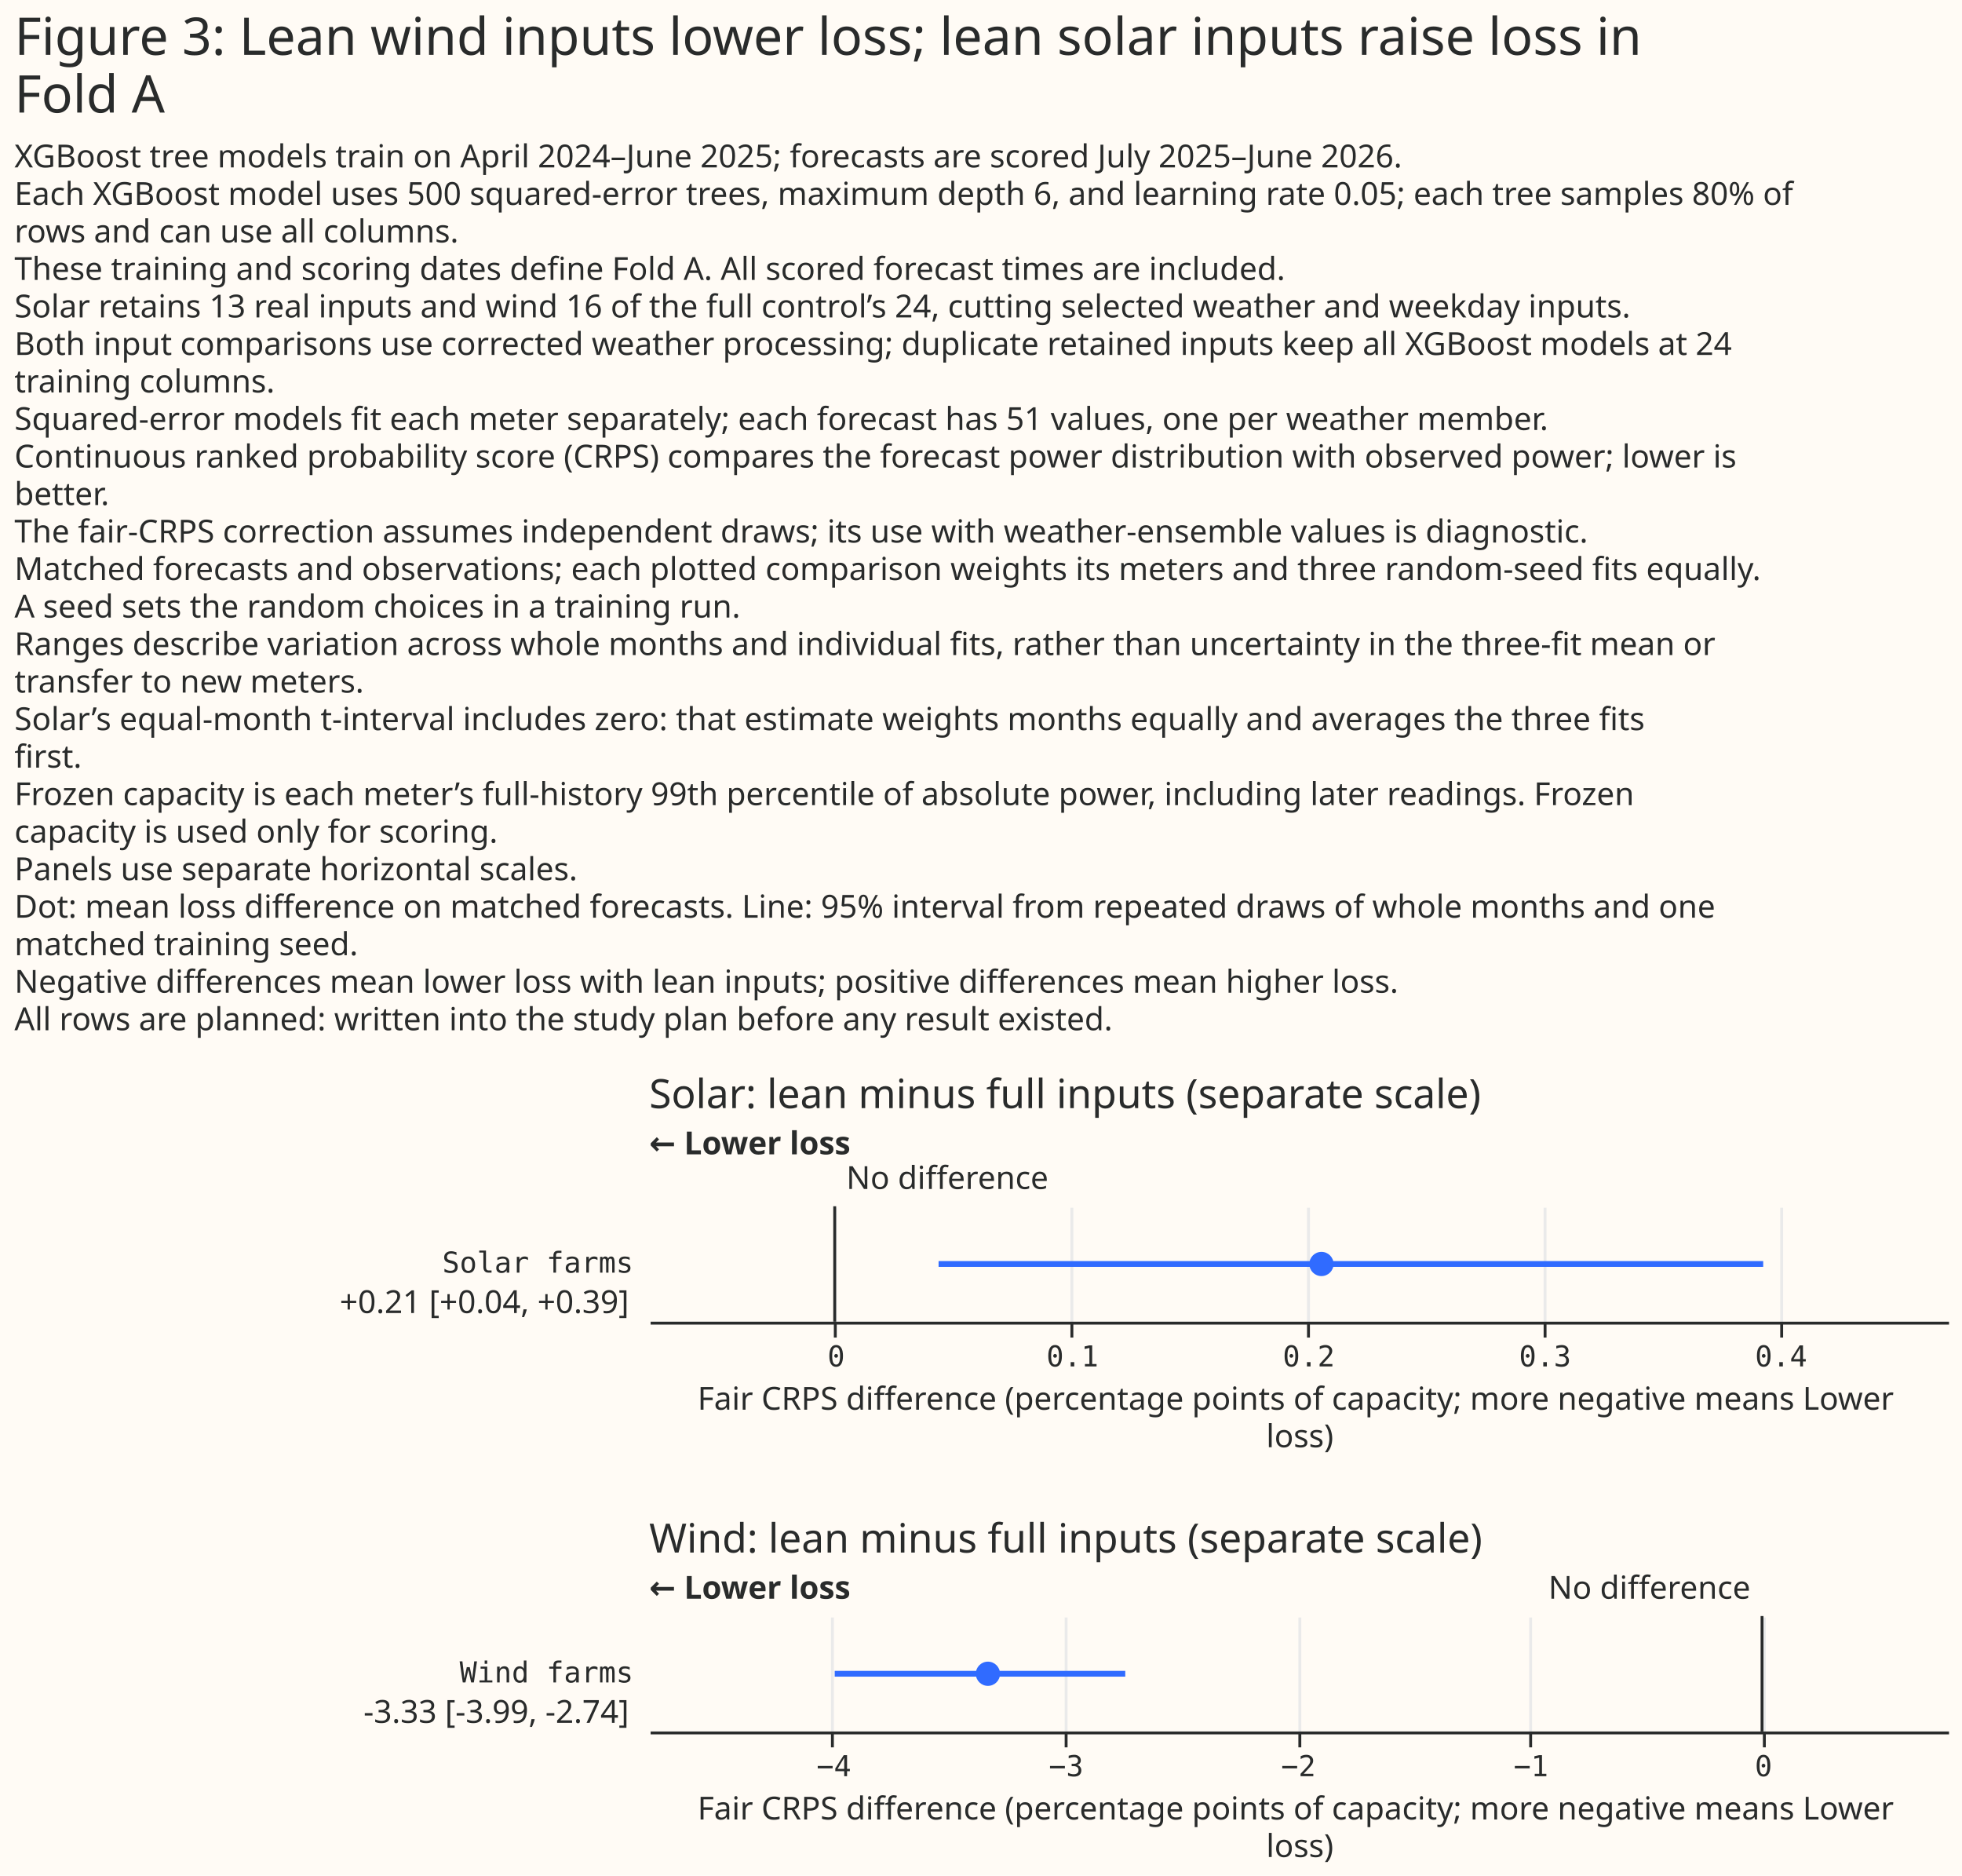
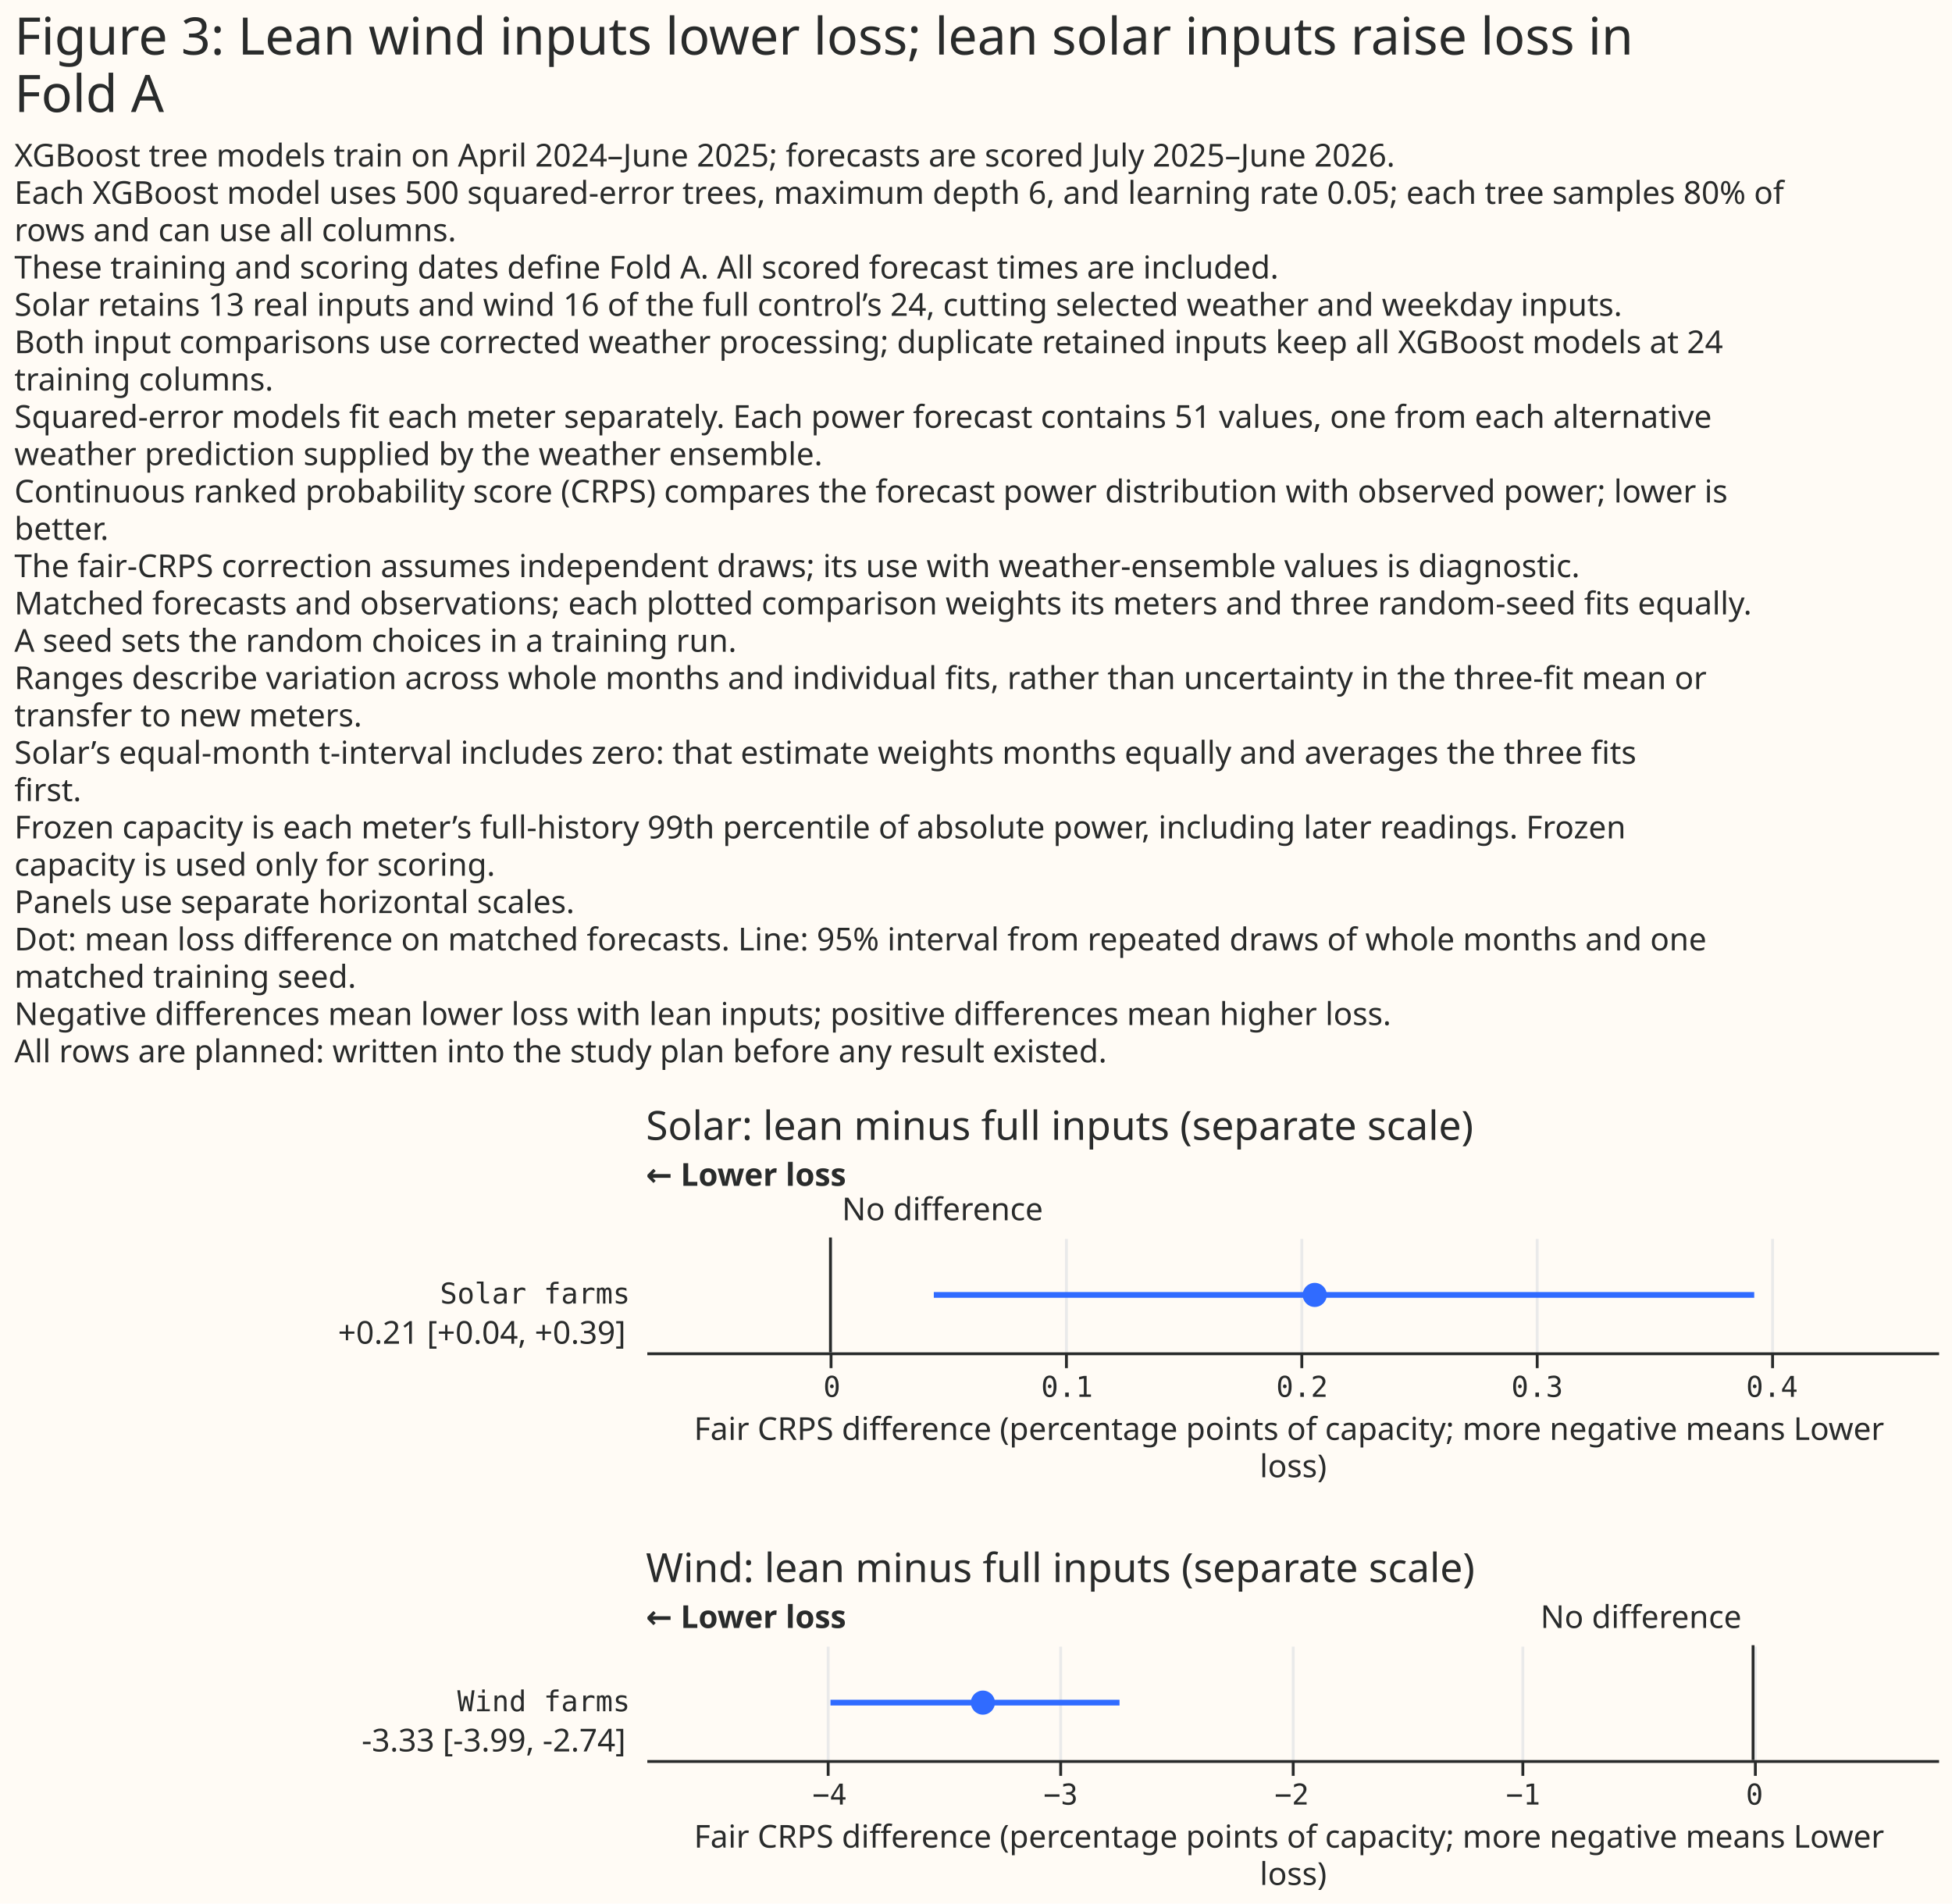
- <svg xmlns="http://www.w3.org/2000/svg" width="680" height="650" class="marks" viewBox="0 0 680 650">
-   <path fill="#fffbf5" d="M0 0h680v650H0z" />
+ <svg xmlns="http://www.w3.org/2000/svg" width="680" height="663" class="marks" viewBox="0 0 680 663">
+   <path fill="#fffbf5" d="M0 0h680v663H0z" />
  <g fill="none" stroke-miterlimit="10" aria-roledescription="group mark container" class="mark-group role-frame root">
-     <path d="M225 418h450z" aria-hidden="true" class="background" />
+     <path d="M225 431h450z" aria-hidden="true" class="background" />
    <g aria-roledescription="group mark container" class="mark-group role-scope concat_0_group">
-       <path fill="#fffbf5" d="M225 418h450v40H225Z" aria-hidden="true" class="background" />
+       <path fill="#fffbf5" d="M225 431h450v40H225Z" aria-hidden="true" class="background" />
      <g aria-hidden="true" class="mark-group role-axis">
-         <path stroke="#eaeaea" d="M289.5 458.5v-40m82 40v-40m82 40v-40m82 40v-40m82 40v-40" class="mark-rule role-axis-grid" pointer-events="none" />
+         <path stroke="#eaeaea" d="M289.5 471.5v-40m82 40v-40m82 40v-40m82 40v-40m82 40v-40" class="mark-rule role-axis-grid" pointer-events="none" />
      </g>
      <g aria-label="X-axis titled 'Fair CRPS difference (percentage points of capacity; more negative means Lower loss)' for a linear scale with values from −0.08 to 0.47" aria-roledescription="axis" class="mark-group role-axis" pointer-events="none">
-         <path stroke="#292b2b" d="M289.5 458.5v5m82-5v5m82-5v5m82-5v5m82-5v5" class="mark-rule role-axis-tick" />
+         <path stroke="#292b2b" d="M289.5 471.5v5m82-5v5m82-5v5m82-5v5m82-5v5" class="mark-rule role-axis-tick" />
        <g fill="#292b2b" class="mark-text role-axis-label" font-family="Matter Semi Mono, Roboto Mono, monospace" font-size="10" text-anchor="middle">
-           <text transform="translate(289.8 473.5)">0</text>
-           <text transform="translate(371.7 473.5)">0.1</text>
-           <text transform="translate(453.6 473.5)">0.2</text>
-           <text transform="translate(535.5 473.5)">0.3</text>
-           <text transform="translate(617.3 473.5)">0.4</text>
+           <text transform="translate(289.8 486.5)">0</text>
+           <text transform="translate(371.7 486.5)">0.1</text>
+           <text transform="translate(453.6 486.5)">0.2</text>
+           <text transform="translate(535.5 486.5)">0.3</text>
+           <text transform="translate(617.3 486.5)">0.4</text>
        </g>
-         <path stroke="#292b2b" d="M225.5 458.5h450" class="mark-rule role-axis-domain" />
-         <text fill="#292b2b" class="mark-text role-axis-title" font-family="Matter XH, DM Sans, sans-serif" font-size="11" text-anchor="middle" transform="translate(450.5 488.5)">
+         <path stroke="#292b2b" d="M225.5 471.5h450" class="mark-rule role-axis-domain" />
+         <text fill="#292b2b" class="mark-text role-axis-title" font-family="Matter XH, DM Sans, sans-serif" font-size="11" text-anchor="middle" transform="translate(450.5 501.5)">
          <tspan>Fair CRPS difference (percentage points of capacity; more negative means Lower</tspan>
          <tspan x="0" dy="13">loss)</tspan>
        </text>
      </g>
      <g aria-label="Y-axis for a discrete scale with 1 value: Solar farms" aria-roledescription="axis" class="mark-group role-axis">
-         <text fill="#292b2b" class="mark-text role-axis-label" font-family="Matter Semi Mono, Roboto Mono, monospace" font-size="10" pointer-events="none" text-anchor="end" transform="translate(219.5 441)">Solar farms</text>
+         <text fill="#292b2b" class="mark-text role-axis-label" font-family="Matter Semi Mono, Roboto Mono, monospace" font-size="10" pointer-events="none" text-anchor="end" transform="translate(219.5 454)">Solar farms</text>
      </g>
      <g aria-roledescription="rule mark container" class="mark-rule role-mark concat_0_layer_0_marks">
-         <path stroke="#292b2b" d="M289.3 418v40" aria-label="x: 0" aria-roledescription="rule mark" />
+         <path stroke="#292b2b" d="M289.3 431v40" aria-label="x: 0" aria-roledescription="rule mark" />
      </g>
      <g aria-roledescription="text mark container" class="mark-text role-mark concat_0_layer_1_marks">
-         <text fill="#292b2b" aria-label="x: 0" aria-roledescription="text mark" font-family="Matter XH, DM Sans, sans-serif" font-size="11" transform="translate(293.3 412)">No difference</text>
+         <text fill="#292b2b" aria-label="x: 0" aria-roledescription="text mark" font-family="Matter XH, DM Sans, sans-serif" font-size="11" transform="translate(293.3 425)">No difference</text>
      </g>
      <g aria-roledescription="text mark container" class="mark-text role-mark concat_0_layer_2_marks">
-         <text fill="#292b2b" aria-label="x: −0.0785040875629" aria-roledescription="text mark" font-family="Matter XH, DM Sans, sans-serif" font-size="11" font-weight="bold" transform="translate(225 400)">← Lower loss</text>
+         <text fill="#292b2b" aria-label="x: −0.0785040875629" aria-roledescription="text mark" font-family="Matter XH, DM Sans, sans-serif" font-size="11" font-weight="bold" transform="translate(225 413)">← Lower loss</text>
      </g>
-       <g aria-hidden="true" class="mark-rule role-mark concat_0_layer_3_marks" clip-path="url(#a)" transform="translate(225 418)">
+       <g aria-hidden="true" class="mark-rule role-mark concat_0_layer_3_marks" clip-path="url(#a)" transform="translate(225 431)">
        <path stroke="#306bff" stroke-width="2" d="M100.3 20h285.8" />
      </g>
-       <g aria-hidden="true" class="mark-symbol role-mark concat_0_layer_4_marks" clip-path="url(#b)" transform="translate(225 418)">
+       <g aria-hidden="true" class="mark-symbol role-mark concat_0_layer_4_marks" clip-path="url(#b)" transform="translate(225 431)">
        <path fill="#306bff" d="M237.2 20a4.2 4.2 0 1 1-8.4 0 4.2 4.2 0 1 1 8.4 0" />
      </g>
-       <text fill="#292b2b" aria-hidden="true" class="mark-text role-mark concat_0_layer_6_marks" font-family="Matter XH, DM Sans, sans-serif" font-size="11" text-anchor="end" transform="translate(218 455)">+0.21 [+0.04, +0.39]</text>
+       <text fill="#292b2b" aria-hidden="true" class="mark-text role-mark concat_0_layer_6_marks" font-family="Matter XH, DM Sans, sans-serif" font-size="11" text-anchor="end" transform="translate(218 468)">+0.21 [+0.04, +0.39]</text>
      <g class="mark-group role-title">
-         <text fill="#292b2b" aria-label="Title text 'Solar: lean minus full inputs (separate scale)'" aria-roledescription="title" class="mark-text role-title-text" font-family="Matter XH, DM Sans, sans-serif" font-size="14" pointer-events="none" transform="translate(225 384)">Solar: lean minus full inputs (separate scale)</text>
+         <text fill="#292b2b" aria-label="Title text 'Solar: lean minus full inputs (separate scale)'" aria-roledescription="title" class="mark-text role-title-text" font-family="Matter XH, DM Sans, sans-serif" font-size="14" pointer-events="none" transform="translate(225 397)">Solar: lean minus full inputs (separate scale)</text>
      </g>
    </g>
    <g aria-roledescription="group mark container" class="mark-group role-scope concat_1_group">
-       <path fill="#fffbf5" d="M225 560h450v40H225Z" aria-hidden="true" class="background" />
+       <path fill="#fffbf5" d="M225 573h450v40H225Z" aria-hidden="true" class="background" />
      <g aria-hidden="true" class="mark-group role-axis">
-         <path stroke="#eaeaea" d="M288.5 600.5v-40m81 40v-40m81 40v-40m80 40v-40m81 40v-40" class="mark-rule role-axis-grid" pointer-events="none" />
+         <path stroke="#eaeaea" d="M288.5 613.5v-40m81 40v-40m81 40v-40m80 40v-40m81 40v-40" class="mark-rule role-axis-grid" pointer-events="none" />
      </g>
      <g aria-label="X-axis titled 'Fair CRPS difference (percentage points of capacity; more negative means Lower loss)' for a linear scale with values from −4.79 to 0.8" aria-roledescription="axis" class="mark-group role-axis" pointer-events="none">
-         <path stroke="#292b2b" d="M288.5 600.5v5m81-5v5m81-5v5m80-5v5m81-5v5" class="mark-rule role-axis-tick" />
+         <path stroke="#292b2b" d="M288.5 613.5v5m81-5v5m81-5v5m80-5v5m81-5v5" class="mark-rule role-axis-tick" />
        <g fill="#292b2b" class="mark-text role-axis-label" font-family="Matter Semi Mono, Roboto Mono, monospace" font-size="10" text-anchor="middle">
-           <text transform="translate(289 615.5)">−4</text>
-           <text transform="translate(369.5 615.5)">−3</text>
-           <text transform="translate(450 615.5)">−2</text>
-           <text transform="translate(530.6 615.5)">−1</text>
-           <text transform="translate(611.2 615.5)">0</text>
+           <text transform="translate(289 628.5)">−4</text>
+           <text transform="translate(369.5 628.5)">−3</text>
+           <text transform="translate(450 628.5)">−2</text>
+           <text transform="translate(530.6 628.5)">−1</text>
+           <text transform="translate(611.2 628.5)">0</text>
        </g>
-         <path stroke="#292b2b" d="M225.5 600.5h450" class="mark-rule role-axis-domain" />
-         <text fill="#292b2b" class="mark-text role-axis-title" font-family="Matter XH, DM Sans, sans-serif" font-size="11" text-anchor="middle" transform="translate(450.5 630.5)">
+         <path stroke="#292b2b" d="M225.5 613.5h450" class="mark-rule role-axis-domain" />
+         <text fill="#292b2b" class="mark-text role-axis-title" font-family="Matter XH, DM Sans, sans-serif" font-size="11" text-anchor="middle" transform="translate(450.5 643.5)">
          <tspan>Fair CRPS difference (percentage points of capacity; more negative means Lower</tspan>
          <tspan x="0" dy="13">loss)</tspan>
        </text>
      </g>
      <g aria-label="Y-axis for a discrete scale with 1 value: Wind farms" aria-roledescription="axis" class="mark-group role-axis">
-         <text fill="#292b2b" class="mark-text role-axis-label" font-family="Matter Semi Mono, Roboto Mono, monospace" font-size="10" pointer-events="none" text-anchor="end" transform="translate(219.5 583)">Wind farms</text>
+         <text fill="#292b2b" class="mark-text role-axis-label" font-family="Matter Semi Mono, Roboto Mono, monospace" font-size="10" pointer-events="none" text-anchor="end" transform="translate(219.5 596)">Wind farms</text>
      </g>
      <g aria-roledescription="rule mark container" class="mark-rule role-mark concat_1_layer_0_marks">
-         <path stroke="#292b2b" d="M610.7 560v40" aria-label="x: 0" aria-roledescription="rule mark" />
+         <path stroke="#292b2b" d="M610.7 573v40" aria-label="x: 0" aria-roledescription="rule mark" />
      </g>
      <g aria-roledescription="text mark container" class="mark-text role-mark concat_1_layer_1_marks">
-         <text fill="#292b2b" aria-label="x: 0" aria-roledescription="text mark" font-family="Matter XH, DM Sans, sans-serif" font-size="11" text-anchor="end" transform="translate(606.7 554)">No difference</text>
+         <text fill="#292b2b" aria-label="x: 0" aria-roledescription="text mark" font-family="Matter XH, DM Sans, sans-serif" font-size="11" text-anchor="end" transform="translate(606.7 567)">No difference</text>
      </g>
      <g aria-roledescription="text mark container" class="mark-text role-mark concat_1_layer_2_marks">
-         <text fill="#292b2b" aria-label="x: −4.78726656244" aria-roledescription="text mark" font-family="Matter XH, DM Sans, sans-serif" font-size="11" font-weight="bold" transform="translate(225 554)">← Lower loss</text>
+         <text fill="#292b2b" aria-label="x: −4.78726656244" aria-roledescription="text mark" font-family="Matter XH, DM Sans, sans-serif" font-size="11" font-weight="bold" transform="translate(225 567)">← Lower loss</text>
      </g>
-       <g aria-hidden="true" class="mark-rule role-mark concat_1_layer_3_marks" clip-path="url(#c)" transform="translate(225 560)">
+       <g aria-hidden="true" class="mark-rule role-mark concat_1_layer_3_marks" clip-path="url(#c)" transform="translate(225 573)">
        <path stroke="#306bff" stroke-width="2" d="M64.3 20H165" />
      </g>
-       <g aria-hidden="true" class="mark-symbol role-mark concat_1_layer_4_marks" clip-path="url(#d)" transform="translate(225 560)">
+       <g aria-hidden="true" class="mark-symbol role-mark concat_1_layer_4_marks" clip-path="url(#d)" transform="translate(225 573)">
        <path fill="#306bff" d="M121.6 20a4.2 4.2 0 1 1-8.4 0 4.2 4.2 0 1 1 8.4 0" />
      </g>
-       <text fill="#292b2b" aria-hidden="true" class="mark-text role-mark concat_1_layer_6_marks" font-family="Matter XH, DM Sans, sans-serif" font-size="11" text-anchor="end" transform="translate(218 597)">-3.33 [-3.99, -2.74]</text>
+       <text fill="#292b2b" aria-hidden="true" class="mark-text role-mark concat_1_layer_6_marks" font-family="Matter XH, DM Sans, sans-serif" font-size="11" text-anchor="end" transform="translate(218 610)">-3.33 [-3.99, -2.74]</text>
      <g class="mark-group role-title">
-         <text fill="#292b2b" aria-label="Title text 'Wind: lean minus full inputs (separate scale)'" aria-roledescription="title" class="mark-text role-title-text" font-family="Matter XH, DM Sans, sans-serif" font-size="14" pointer-events="none" transform="translate(225 538)">Wind: lean minus full inputs (separate scale)</text>
+         <text fill="#292b2b" aria-label="Title text 'Wind: lean minus full inputs (separate scale)'" aria-roledescription="title" class="mark-text role-title-text" font-family="Matter XH, DM Sans, sans-serif" font-size="14" pointer-events="none" transform="translate(225 551)">Wind: lean minus full inputs (separate scale)</text>
      </g>
    </g>
    <g fill="#292b2b" class="mark-group role-title" font-family="Matter XH, DM Sans, sans-serif" pointer-events="none">
      <text aria-label="Title text 'Figure 3: Lean wind inputs lower loss; lean solar inputs raise loss in Fold A'" aria-roledescription="title" class="mark-text role-title-text" font-size="18" transform="translate(5 19)">
        <tspan>Figure 3: Lean wind inputs lower loss; lean solar inputs raise loss in</tspan>
        <tspan x="0" dy="20">Fold A</tspan>
      </text>
-       <text aria-label="Subtitle text 'XGBoost tree models train on April 2024–June 2025; forecasts are scored July 2025–June 2026. Each XGBoost model uses 500 squared-error trees, maximum depth 6, and learning rate 0.05; each tree samples 80% of rows and can use all columns. These training and scoring dates define Fold A. All scored forecast times are included. Solar retains 13 real inputs and wind 16 of the full control’s 24, cutting selected weather and weekday inputs. Both input comparisons use corrected weather processing; duplicate retained inputs keep all XGBoost models at 24 training columns. Squared-error models fit each meter separately; each forecast has 51 values, one per weather member. Continuous ranked probability score (CRPS) compares the forecast power distribution with observed power; lower is better. The fair-CRPS correction assumes independent draws; its use with weather-ensemble values is diagnostic. Matched forecasts and observations; each plotted comparison weights its meters and three random-seed fits equally. A seed sets the random choices in a training run. Ranges describe variation across whole months and individual fits, rather than uncertainty in the three-fit mean or transfer to new meters. Solar’s equal-month t-interval includes zero: that estimate weights months equally and averages the three fits first. Frozen capacity is each meter’s full-history 99th percentile of absolute power, including later readings. Frozen capacity is used only for scoring. Panels use separate horizontal scales. Dot: mean loss difference on matched forecasts. Line: 95% interval from repeated draws of whole months and one matched training seed. Negative differences mean lower loss with lean inputs; positive differences mean higher loss. All rows are planned: written into the study plan before any result existed.'" aria-roledescription="subtitle" class="mark-text role-title-subtitle" font-size="11" transform="translate(5 58)">
+       <text aria-label="Subtitle text 'XGBoost tree models train on April 2024–June 2025; forecasts are scored July 2025–June 2026. Each XGBoost model uses 500 squared-error trees, maximum depth 6, and learning rate 0.05; each tree samples 80% of rows and can use all columns. These training and scoring dates define Fold A. All scored forecast times are included. Solar retains 13 real inputs and wind 16 of the full control’s 24, cutting selected weather and weekday inputs. Both input comparisons use corrected weather processing; duplicate retained inputs keep all XGBoost models at 24 training columns. Squared-error models fit each meter separately. Each power forecast contains 51 values, one from each alternative weather prediction supplied by the weather ensemble. Continuous ranked probability score (CRPS) compares the forecast power distribution with observed power; lower is better. The fair-CRPS correction assumes independent draws; its use with weather-ensemble values is diagnostic. Matched forecasts and observations; each plotted comparison weights its meters and three random-seed fits equally. A seed sets the random choices in a training run. Ranges describe variation across whole months and individual fits, rather than uncertainty in the three-fit mean or transfer to new meters. Solar’s equal-month t-interval includes zero: that estimate weights months equally and averages the three fits first. Frozen capacity is each meter’s full-history 99th percentile of absolute power, including later readings. Frozen capacity is used only for scoring. Panels use separate horizontal scales. Dot: mean loss difference on matched forecasts. Line: 95% interval from repeated draws of whole months and one matched training seed. Negative differences mean lower loss with lean inputs; positive differences mean higher loss. All rows are planned: written into the study plan before any result existed.'" aria-roledescription="subtitle" class="mark-text role-title-subtitle" font-size="11" transform="translate(5 58)">
        <tspan>XGBoost tree models train on April 2024–June 2025; forecasts are scored July 2025–June 2026.</tspan>
        <tspan x="0" dy="13">Each XGBoost model uses 500 squared-error trees, maximum depth 6, and learning rate 0.05; each tree samples 80% of</tspan>
        <tspan x="0" dy="13">rows and can use all columns.</tspan>
        <tspan x="0" dy="13">These training and scoring dates define Fold A. All scored forecast times are included.</tspan>
        <tspan x="0" dy="13">Solar retains 13 real inputs and wind 16 of the full control’s 24, cutting selected weather and weekday inputs.</tspan>
        <tspan x="0" dy="13">Both input comparisons use corrected weather processing; duplicate retained inputs keep all XGBoost models at 24</tspan>
        <tspan x="0" dy="13">training columns.</tspan>
-         <tspan x="0" dy="13">Squared-error models fit each meter separately; each forecast has 51 values, one per weather member.</tspan>
+         <tspan x="0" dy="13">Squared-error models fit each meter separately. Each power forecast contains 51 values, one from each alternative</tspan>
+         <tspan x="0" dy="13">weather prediction supplied by the weather ensemble.</tspan>
        <tspan x="0" dy="13">Continuous ranked probability score (CRPS) compares the forecast power distribution with observed power; lower is</tspan>
        <tspan x="0" dy="13">better.</tspan>
        <tspan x="0" dy="13">The fair-CRPS correction assumes independent draws; its use with weather-ensemble values is diagnostic.</tspan>
        <tspan x="0" dy="13">Matched forecasts and observations; each plotted comparison weights its meters and three random-seed fits equally.</tspan>
        <tspan x="0" dy="13">A seed sets the random choices in a training run.</tspan>
        <tspan x="0" dy="13">Ranges describe variation across whole months and individual fits, rather than uncertainty in the three-fit mean or</tspan>
        <tspan x="0" dy="13">transfer to new meters.</tspan>
        <tspan x="0" dy="13">Solar’s equal-month t-interval includes zero: that estimate weights months equally and averages the three fits</tspan>
        <tspan x="0" dy="13">first.</tspan>
        <tspan x="0" dy="13">Frozen capacity is each meter’s full-history 99th percentile of absolute power, including later readings. Frozen</tspan>
        <tspan x="0" dy="13">capacity is used only for scoring.</tspan>
        <tspan x="0" dy="13">Panels use separate horizontal scales.</tspan>
        <tspan x="0" dy="13">Dot: mean loss difference on matched forecasts. Line: 95% interval from repeated draws of whole months and one</tspan>
        <tspan x="0" dy="13">matched training seed.</tspan>
        <tspan x="0" dy="13">Negative differences mean lower loss with lean inputs; positive differences mean higher loss.</tspan>
        <tspan x="0" dy="13">All rows are planned: written into the study plan before any result existed.</tspan>
      </text>
    </g>
  </g>
  <defs>
    <clipPath id="a">
      <path d="M0 0h450v40H0z" />
    </clipPath>
    <clipPath id="b">
      <path d="M0 0h450v40H0z" />
    </clipPath>
    <clipPath id="c">
      <path d="M0 0h450v40H0z" />
    </clipPath>
    <clipPath id="d">
      <path d="M0 0h450v40H0z" />
    </clipPath>
  </defs>
</svg>
